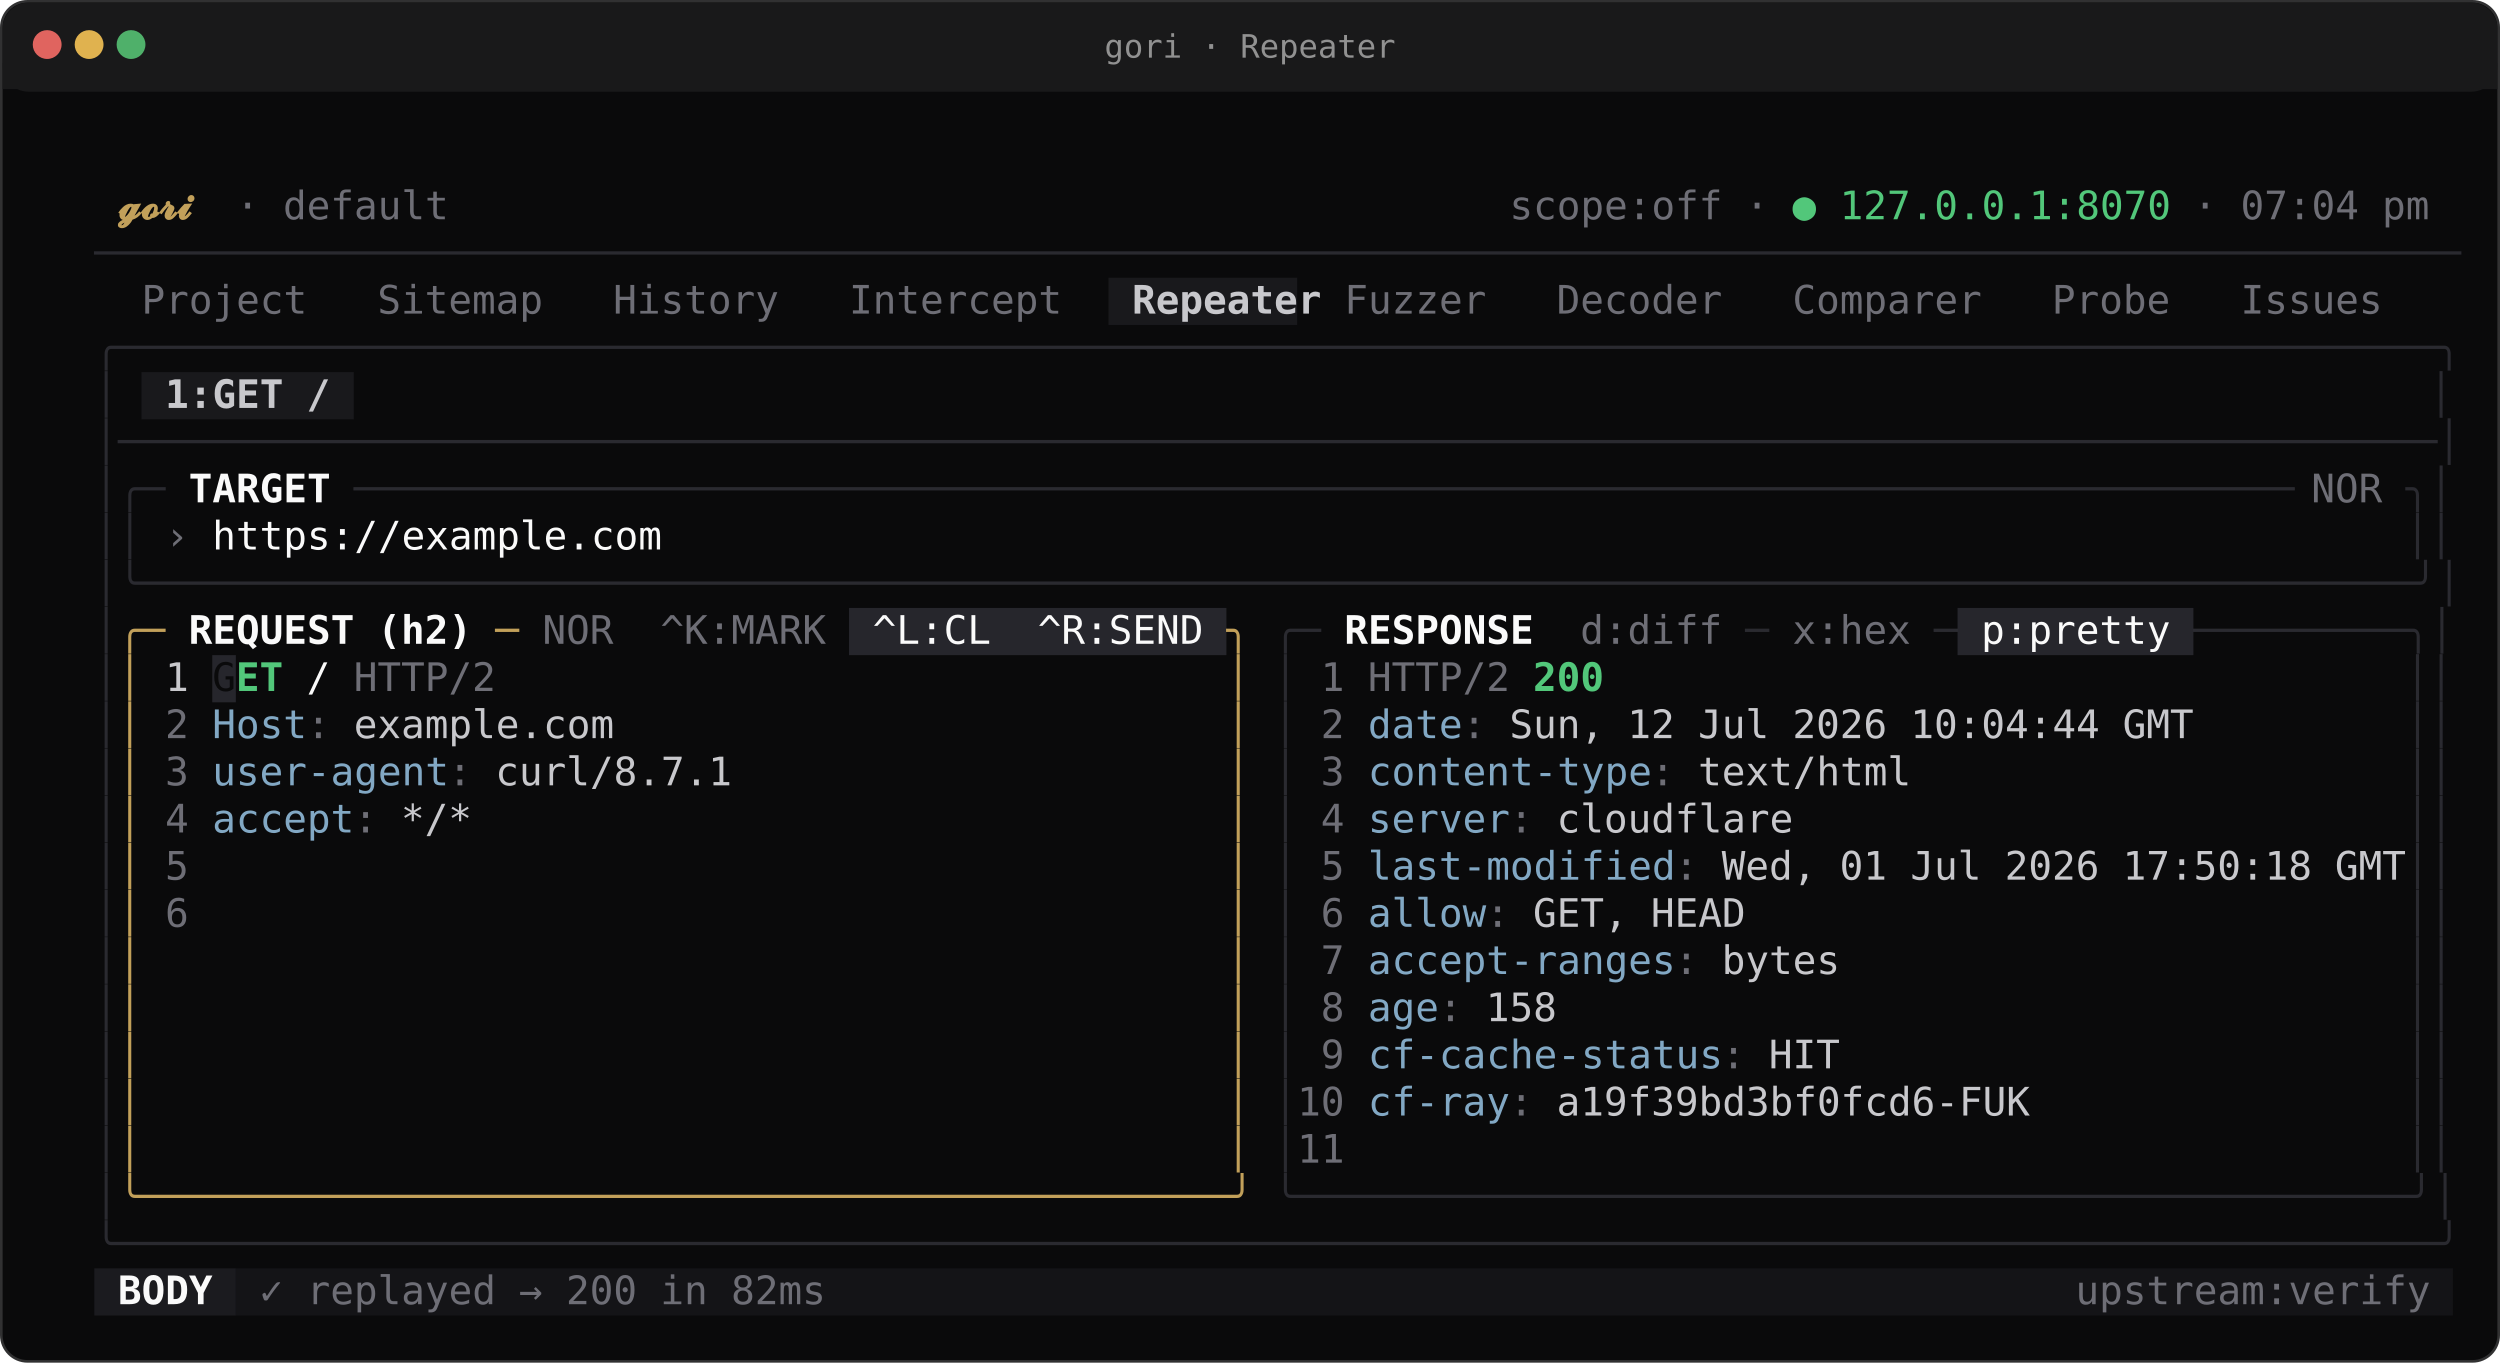
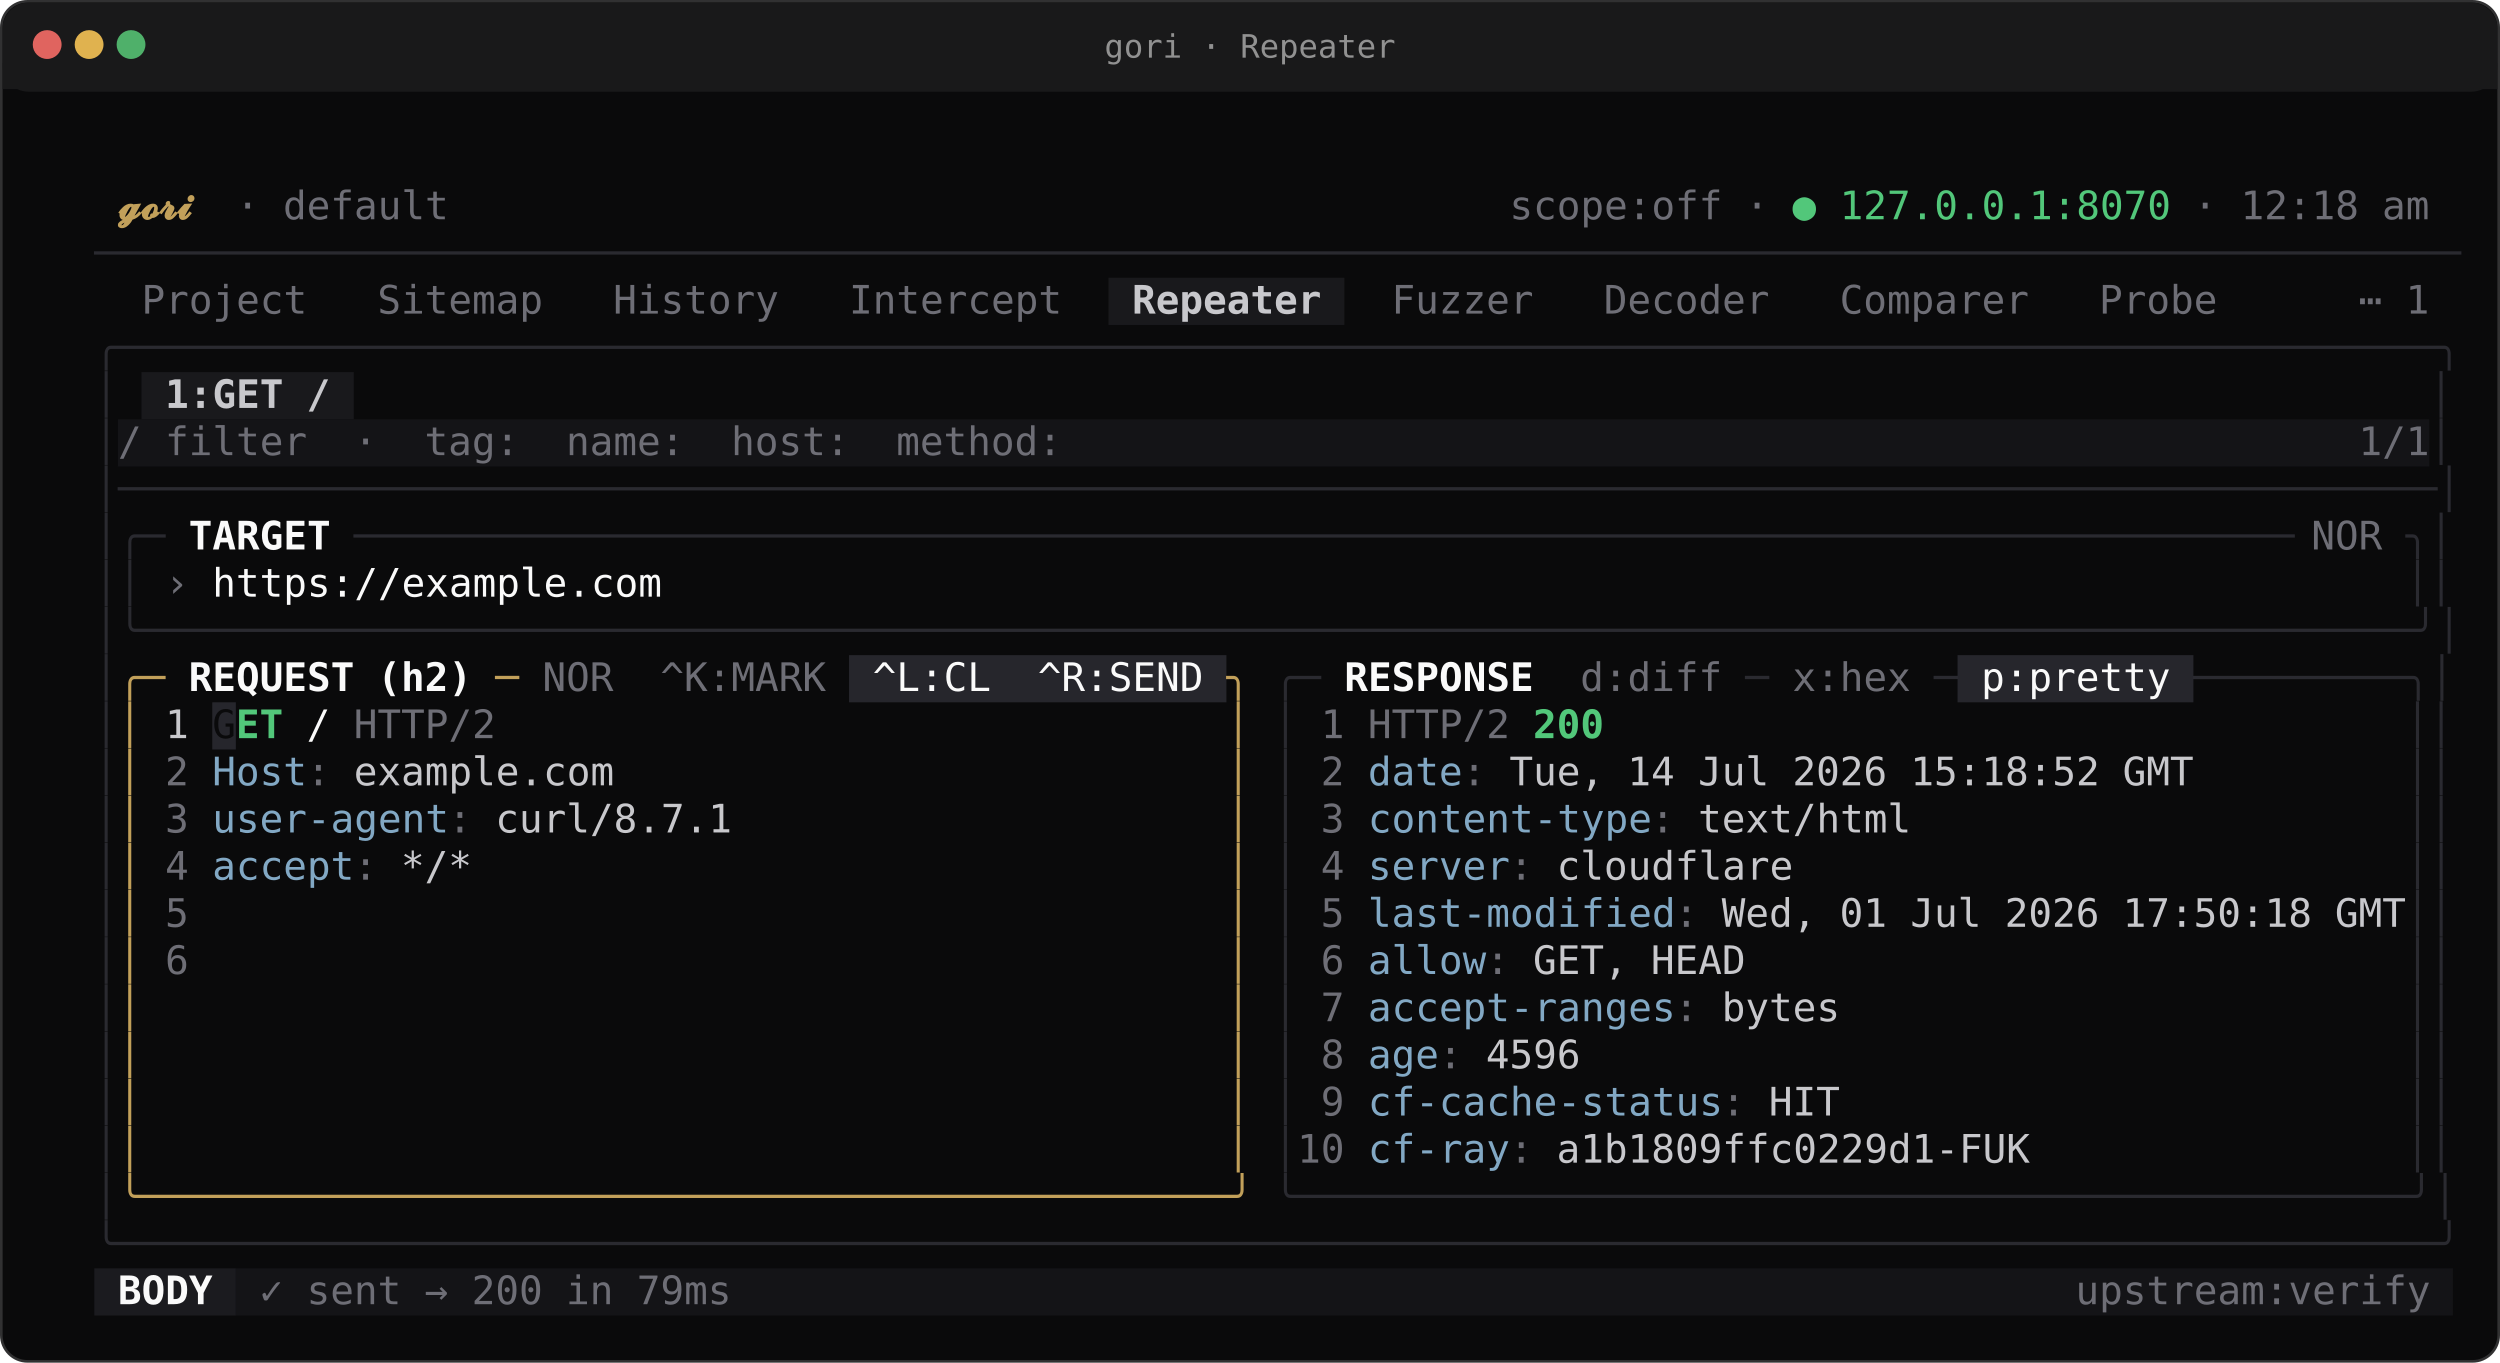
<svg xmlns="http://www.w3.org/2000/svg" width="954" height="520" viewBox="0 0 954.0 520.0" font-family="ui-monospace,'SF Mono','JetBrains Mono',Menlo,Consolas,monospace" font-size="15.0px" role="img" aria-label="gori · Repeater">
  <rect x="0.5" y="0.5" width="953.0" height="519.0" rx="10" ry="10" fill="#0a0a0b" stroke="#313132" stroke-width="1" />
  <rect x="1" y="1" width="952.0" height="34.0" rx="10" ry="10" fill="#19191a" />
  <rect x="1" y="24.0" width="952.0" height="10" fill="#19191a" />
  <circle cx="18.0" cy="17.0" r="5.5" fill="#e0645f" />
  <circle cx="34.0" cy="17.0" r="5.5" fill="#e0b24f" />
  <circle cx="50.0" cy="17.0" r="5.5" fill="#4fb06a" />
  <text x="477.0" y="22.0" text-anchor="middle" fill="#919191" font-size="12.3px">gori · Repeater</text>
-   <rect x="423.00" y="106.00" width="72.00" height="18.00" fill="#19191c" />
+   <rect x="423.00" y="106.00" width="90.00" height="18.00" fill="#19191c" />
  <rect x="54.00" y="142.00" width="81.00" height="18.00" fill="#19191c" />
-   <rect x="324.00" y="232.00" width="144.00" height="18.00" fill="#26262c" />
-   <rect x="747.00" y="232.00" width="90.00" height="18.00" fill="#26262c" />
-   <rect x="81.00" y="250.00" width="9.00" height="18.00" fill="#26262c" />
+   <rect x="45.00" y="160.00" width="882.00" height="18.00" fill="#141417" />
+   <rect x="324.00" y="250.00" width="144.00" height="18.00" fill="#26262c" />
+   <rect x="747.00" y="250.00" width="90.00" height="18.00" fill="#26262c" />
+   <rect x="81.00" y="268.00" width="9.00" height="18.00" fill="#26262c" />
  <rect x="36.00" y="484.00" width="54.00" height="18.00" fill="#1b1b1f" />
  <rect x="90.00" y="484.00" width="846.00" height="18.00" fill="#141417" />
  <text x="45.00" y="83.68" textLength="36.00" lengthAdjust="spacingAndGlyphs" fill="#c2a05a" font-weight="700" xml:space="preserve">𝓰𝓸𝓻𝓲</text>
  <text x="90.00" y="83.68" textLength="9.00" lengthAdjust="spacingAndGlyphs" fill="#6e6e76" xml:space="preserve">·</text>
  <text x="108.00" y="83.68" textLength="63.00" lengthAdjust="spacingAndGlyphs" fill="#6e6e76" xml:space="preserve">default</text>
  <text x="576.00" y="83.68" textLength="81.00" lengthAdjust="spacingAndGlyphs" fill="#6e6e76" xml:space="preserve">scope:off</text>
  <text x="666.00" y="83.68" textLength="9.00" lengthAdjust="spacingAndGlyphs" fill="#6e6e76" xml:space="preserve">·</text>
  <text x="684.00" y="83.68" textLength="9.00" lengthAdjust="spacingAndGlyphs" fill="#52c77a" xml:space="preserve">●</text>
  <text x="702.00" y="83.68" textLength="126.00" lengthAdjust="spacingAndGlyphs" fill="#52c77a" xml:space="preserve">127.0.0.1:8070</text>
  <text x="837.00" y="83.68" textLength="9.00" lengthAdjust="spacingAndGlyphs" fill="#6e6e76" xml:space="preserve">·</text>
-   <text x="855.00" y="83.68" textLength="45.00" lengthAdjust="spacingAndGlyphs" fill="#6e6e76" xml:space="preserve">07:04</text>
-   <text x="909.00" y="83.68" textLength="18.00" lengthAdjust="spacingAndGlyphs" fill="#6e6e76" xml:space="preserve">pm</text>
+   <text x="855.00" y="83.68" textLength="45.00" lengthAdjust="spacingAndGlyphs" fill="#6e6e76" xml:space="preserve">12:18</text>
+   <text x="909.00" y="83.68" textLength="18.00" lengthAdjust="spacingAndGlyphs" fill="#6e6e76" xml:space="preserve">am</text>
  <text x="36.00" y="101.68" textLength="900.00" lengthAdjust="spacingAndGlyphs" fill="#2a2a30" xml:space="preserve">────────────────────────────────────────────────────────────────────────────────────────────────────</text>
  <text x="54.00" y="119.68" textLength="63.00" lengthAdjust="spacingAndGlyphs" fill="#6e6e76" xml:space="preserve">Project</text>
  <text x="144.00" y="119.68" textLength="63.00" lengthAdjust="spacingAndGlyphs" fill="#6e6e76" xml:space="preserve">Sitemap</text>
  <text x="234.00" y="119.68" textLength="63.00" lengthAdjust="spacingAndGlyphs" fill="#6e6e76" xml:space="preserve">History</text>
  <text x="324.00" y="119.68" textLength="81.00" lengthAdjust="spacingAndGlyphs" fill="#6e6e76" xml:space="preserve">Intercept</text>
-   <text x="432.00" y="119.68" textLength="54.00" lengthAdjust="spacingAndGlyphs" fill="#c8c8cc" font-weight="700" xml:space="preserve">Repeater</text>
-   <text x="513.00" y="119.68" textLength="54.00" lengthAdjust="spacingAndGlyphs" fill="#6e6e76" xml:space="preserve">Fuzzer</text>
-   <text x="594.00" y="119.68" textLength="63.00" lengthAdjust="spacingAndGlyphs" fill="#6e6e76" xml:space="preserve">Decoder</text>
-   <text x="684.00" y="119.68" textLength="72.00" lengthAdjust="spacingAndGlyphs" fill="#6e6e76" xml:space="preserve">Comparer</text>
-   <text x="783.00" y="119.68" textLength="45.00" lengthAdjust="spacingAndGlyphs" fill="#6e6e76" xml:space="preserve">Probe</text>
-   <text x="855.00" y="119.68" textLength="72.00" lengthAdjust="spacingAndGlyphs" fill="#6e6e76" xml:space="preserve">Issues</text>
+   <text x="432.00" y="119.68" textLength="72.00" lengthAdjust="spacingAndGlyphs" fill="#c8c8cc" font-weight="700" xml:space="preserve">Repeater</text>
+   <text x="531.00" y="119.68" textLength="54.00" lengthAdjust="spacingAndGlyphs" fill="#6e6e76" xml:space="preserve">Fuzzer</text>
+   <text x="612.00" y="119.68" textLength="63.00" lengthAdjust="spacingAndGlyphs" fill="#6e6e76" xml:space="preserve">Decoder</text>
+   <text x="702.00" y="119.68" textLength="72.00" lengthAdjust="spacingAndGlyphs" fill="#6e6e76" xml:space="preserve">Comparer</text>
+   <text x="801.00" y="119.68" textLength="45.00" lengthAdjust="spacingAndGlyphs" fill="#6e6e76" xml:space="preserve">Probe</text>
+   <text x="900.00" y="119.68" textLength="9.00" lengthAdjust="spacingAndGlyphs" fill="#6e6e76" xml:space="preserve">⋯</text>
+   <text x="918.00" y="119.68" textLength="9.00" lengthAdjust="spacingAndGlyphs" fill="#6e6e76" xml:space="preserve">1</text>
  <text x="36.00" y="137.68" textLength="900.00" lengthAdjust="spacingAndGlyphs" fill="#2a2a30" xml:space="preserve">╭──────────────────────────────────────────────────────────────────────────────────────────────────╮</text>
  <text x="36.00" y="155.68" textLength="9.00" lengthAdjust="spacingAndGlyphs" fill="#2a2a30" xml:space="preserve">│</text>
  <text x="63.00" y="155.68" textLength="45.00" lengthAdjust="spacingAndGlyphs" fill="#c8c8cc" font-weight="700" xml:space="preserve">1:GET</text>
  <text x="117.00" y="155.68" textLength="9.00" lengthAdjust="spacingAndGlyphs" fill="#c8c8cc" font-weight="700" xml:space="preserve">/</text>
  <text x="927.00" y="155.68" textLength="9.00" lengthAdjust="spacingAndGlyphs" fill="#2a2a30" xml:space="preserve">│</text>
-   <text x="36.00" y="173.68" textLength="900.00" lengthAdjust="spacingAndGlyphs" fill="#2a2a30" xml:space="preserve">│──────────────────────────────────────────────────────────────────────────────────────────────────│</text>
-   <text x="36.00" y="191.68" textLength="27.00" lengthAdjust="spacingAndGlyphs" fill="#2a2a30" xml:space="preserve">│╭─</text>
-   <text x="72.00" y="191.68" textLength="54.00" lengthAdjust="spacingAndGlyphs" fill="#fafafa" font-weight="700" xml:space="preserve">TARGET</text>
-   <text x="135.00" y="191.68" textLength="738.00" lengthAdjust="spacingAndGlyphs" fill="#2a2a30" xml:space="preserve">──────────────────────────────────────────────────────────────────────────────────</text>
-   <text x="882.00" y="191.68" textLength="27.00" lengthAdjust="spacingAndGlyphs" fill="#6e6e76" xml:space="preserve">NOR</text>
-   <text x="918.00" y="191.68" textLength="18.00" lengthAdjust="spacingAndGlyphs" fill="#2a2a30" xml:space="preserve">╮│</text>
-   <text x="36.00" y="209.68" textLength="18.00" lengthAdjust="spacingAndGlyphs" fill="#2a2a30" xml:space="preserve">││</text>
-   <text x="63.00" y="209.68" textLength="9.00" lengthAdjust="spacingAndGlyphs" fill="#6e6e76" xml:space="preserve">›</text>
-   <text x="81.00" y="209.68" textLength="171.00" lengthAdjust="spacingAndGlyphs" fill="#fafafa" xml:space="preserve">https://example.com</text>
-   <text x="918.00" y="209.68" textLength="18.00" lengthAdjust="spacingAndGlyphs" fill="#2a2a30" xml:space="preserve">││</text>
-   <text x="36.00" y="227.68" textLength="900.00" lengthAdjust="spacingAndGlyphs" fill="#2a2a30" xml:space="preserve">│╰────────────────────────────────────────────────────────────────────────────────────────────────╯│</text>
-   <text x="36.00" y="245.68" textLength="9.00" lengthAdjust="spacingAndGlyphs" fill="#2a2a30" xml:space="preserve">│</text>
-   <text x="45.00" y="245.68" textLength="18.00" lengthAdjust="spacingAndGlyphs" fill="#c2a05a" xml:space="preserve">╭─</text>
-   <text x="72.00" y="245.68" textLength="63.00" lengthAdjust="spacingAndGlyphs" fill="#fafafa" font-weight="700" xml:space="preserve">REQUEST</text>
-   <text x="144.00" y="245.68" textLength="36.00" lengthAdjust="spacingAndGlyphs" fill="#fafafa" font-weight="700" xml:space="preserve">(h2)</text>
-   <text x="189.00" y="245.68" textLength="9.00" lengthAdjust="spacingAndGlyphs" fill="#c2a05a" xml:space="preserve">─</text>
-   <text x="207.00" y="245.68" textLength="27.00" lengthAdjust="spacingAndGlyphs" fill="#6e6e76" xml:space="preserve">NOR</text>
-   <text x="252.00" y="245.68" textLength="63.00" lengthAdjust="spacingAndGlyphs" fill="#6e6e76" xml:space="preserve">^K:MARK</text>
-   <text x="333.00" y="245.68" textLength="45.00" lengthAdjust="spacingAndGlyphs" fill="#fafafa" xml:space="preserve">^L:CL</text>
-   <text x="396.00" y="245.68" textLength="63.00" lengthAdjust="spacingAndGlyphs" fill="#fafafa" xml:space="preserve">^R:SEND</text>
-   <text x="468.00" y="245.68" textLength="9.00" lengthAdjust="spacingAndGlyphs" fill="#c2a05a" xml:space="preserve">╮</text>
-   <text x="486.00" y="245.68" textLength="18.00" lengthAdjust="spacingAndGlyphs" fill="#2a2a30" xml:space="preserve">╭─</text>
-   <text x="513.00" y="245.68" textLength="72.00" lengthAdjust="spacingAndGlyphs" fill="#fafafa" font-weight="700" xml:space="preserve">RESPONSE</text>
-   <text x="603.00" y="245.68" textLength="54.00" lengthAdjust="spacingAndGlyphs" fill="#6e6e76" xml:space="preserve">d:diff</text>
-   <text x="666.00" y="245.68" textLength="9.00" lengthAdjust="spacingAndGlyphs" fill="#2a2a30" xml:space="preserve">─</text>
-   <text x="684.00" y="245.68" textLength="45.00" lengthAdjust="spacingAndGlyphs" fill="#6e6e76" xml:space="preserve">x:hex</text>
-   <text x="738.00" y="245.68" textLength="9.00" lengthAdjust="spacingAndGlyphs" fill="#2a2a30" xml:space="preserve">─</text>
-   <text x="756.00" y="245.68" textLength="72.00" lengthAdjust="spacingAndGlyphs" fill="#fafafa" xml:space="preserve">p:pretty</text>
-   <text x="837.00" y="245.68" textLength="99.00" lengthAdjust="spacingAndGlyphs" fill="#2a2a30" xml:space="preserve">─────────╮│</text>
+   <text x="36.00" y="173.68" textLength="9.00" lengthAdjust="spacingAndGlyphs" fill="#2a2a30" xml:space="preserve">│</text>
+   <text x="45.00" y="173.68" textLength="9.00" lengthAdjust="spacingAndGlyphs" fill="#6e6e76" xml:space="preserve">/</text>
+   <text x="63.00" y="173.68" textLength="54.00" lengthAdjust="spacingAndGlyphs" fill="#6e6e76" xml:space="preserve">filter</text>
+   <text x="135.00" y="173.68" textLength="9.00" lengthAdjust="spacingAndGlyphs" fill="#6e6e76" xml:space="preserve">·</text>
+   <text x="162.00" y="173.68" textLength="36.00" lengthAdjust="spacingAndGlyphs" fill="#6e6e76" xml:space="preserve">tag:</text>
+   <text x="216.00" y="173.68" textLength="45.00" lengthAdjust="spacingAndGlyphs" fill="#6e6e76" xml:space="preserve">name:</text>
+   <text x="279.00" y="173.68" textLength="45.00" lengthAdjust="spacingAndGlyphs" fill="#6e6e76" xml:space="preserve">host:</text>
+   <text x="342.00" y="173.68" textLength="63.00" lengthAdjust="spacingAndGlyphs" fill="#6e6e76" xml:space="preserve">method:</text>
+   <text x="900.00" y="173.68" textLength="27.00" lengthAdjust="spacingAndGlyphs" fill="#6e6e76" xml:space="preserve">1/1</text>
+   <text x="927.00" y="173.68" textLength="9.00" lengthAdjust="spacingAndGlyphs" fill="#2a2a30" xml:space="preserve">│</text>
+   <text x="36.00" y="191.68" textLength="900.00" lengthAdjust="spacingAndGlyphs" fill="#2a2a30" xml:space="preserve">│──────────────────────────────────────────────────────────────────────────────────────────────────│</text>
+   <text x="36.00" y="209.68" textLength="27.00" lengthAdjust="spacingAndGlyphs" fill="#2a2a30" xml:space="preserve">│╭─</text>
+   <text x="72.00" y="209.68" textLength="54.00" lengthAdjust="spacingAndGlyphs" fill="#fafafa" font-weight="700" xml:space="preserve">TARGET</text>
+   <text x="135.00" y="209.68" textLength="738.00" lengthAdjust="spacingAndGlyphs" fill="#2a2a30" xml:space="preserve">──────────────────────────────────────────────────────────────────────────────────</text>
+   <text x="882.00" y="209.68" textLength="27.00" lengthAdjust="spacingAndGlyphs" fill="#6e6e76" xml:space="preserve">NOR</text>
+   <text x="918.00" y="209.68" textLength="18.00" lengthAdjust="spacingAndGlyphs" fill="#2a2a30" xml:space="preserve">╮│</text>
+   <text x="36.00" y="227.68" textLength="18.00" lengthAdjust="spacingAndGlyphs" fill="#2a2a30" xml:space="preserve">││</text>
+   <text x="63.00" y="227.68" textLength="9.00" lengthAdjust="spacingAndGlyphs" fill="#6e6e76" xml:space="preserve">›</text>
+   <text x="81.00" y="227.68" textLength="171.00" lengthAdjust="spacingAndGlyphs" fill="#fafafa" xml:space="preserve">https://example.com</text>
+   <text x="918.00" y="227.68" textLength="18.00" lengthAdjust="spacingAndGlyphs" fill="#2a2a30" xml:space="preserve">││</text>
+   <text x="36.00" y="245.68" textLength="900.00" lengthAdjust="spacingAndGlyphs" fill="#2a2a30" xml:space="preserve">│╰────────────────────────────────────────────────────────────────────────────────────────────────╯│</text>
  <text x="36.00" y="263.68" textLength="9.00" lengthAdjust="spacingAndGlyphs" fill="#2a2a30" xml:space="preserve">│</text>
-   <text x="45.00" y="263.68" textLength="9.00" lengthAdjust="spacingAndGlyphs" fill="#c2a05a" xml:space="preserve">│</text>
-   <text x="63.00" y="263.68" textLength="9.00" lengthAdjust="spacingAndGlyphs" fill="#c8c8cc" xml:space="preserve">1</text>
-   <text x="81.00" y="263.68" textLength="9.00" lengthAdjust="spacingAndGlyphs" fill="#0a0a0b" xml:space="preserve">G</text>
-   <text x="90.00" y="263.68" textLength="18.00" lengthAdjust="spacingAndGlyphs" fill="#52c77a" font-weight="700" xml:space="preserve">ET</text>
-   <text x="117.00" y="263.68" textLength="9.00" lengthAdjust="spacingAndGlyphs" fill="#fafafa" xml:space="preserve">/</text>
-   <text x="135.00" y="263.68" textLength="54.00" lengthAdjust="spacingAndGlyphs" fill="#6e6e76" xml:space="preserve">HTTP/2</text>
-   <text x="468.00" y="263.68" textLength="9.00" lengthAdjust="spacingAndGlyphs" fill="#c2a05a" xml:space="preserve">│</text>
-   <text x="486.00" y="263.68" textLength="9.00" lengthAdjust="spacingAndGlyphs" fill="#2a2a30" xml:space="preserve">│</text>
-   <text x="504.00" y="263.68" textLength="9.00" lengthAdjust="spacingAndGlyphs" fill="#6e6e76" xml:space="preserve">1</text>
-   <text x="522.00" y="263.68" textLength="54.00" lengthAdjust="spacingAndGlyphs" fill="#6e6e76" xml:space="preserve">HTTP/2</text>
-   <text x="585.00" y="263.68" textLength="27.00" lengthAdjust="spacingAndGlyphs" fill="#52c77a" font-weight="700" xml:space="preserve">200</text>
-   <text x="918.00" y="263.68" textLength="18.00" lengthAdjust="spacingAndGlyphs" fill="#2a2a30" xml:space="preserve">││</text>
+   <text x="45.00" y="263.68" textLength="18.00" lengthAdjust="spacingAndGlyphs" fill="#c2a05a" xml:space="preserve">╭─</text>
+   <text x="72.00" y="263.68" textLength="63.00" lengthAdjust="spacingAndGlyphs" fill="#fafafa" font-weight="700" xml:space="preserve">REQUEST</text>
+   <text x="144.00" y="263.68" textLength="36.00" lengthAdjust="spacingAndGlyphs" fill="#fafafa" font-weight="700" xml:space="preserve">(h2)</text>
+   <text x="189.00" y="263.68" textLength="9.00" lengthAdjust="spacingAndGlyphs" fill="#c2a05a" xml:space="preserve">─</text>
+   <text x="207.00" y="263.68" textLength="27.00" lengthAdjust="spacingAndGlyphs" fill="#6e6e76" xml:space="preserve">NOR</text>
+   <text x="252.00" y="263.68" textLength="63.00" lengthAdjust="spacingAndGlyphs" fill="#6e6e76" xml:space="preserve">^K:MARK</text>
+   <text x="333.00" y="263.68" textLength="45.00" lengthAdjust="spacingAndGlyphs" fill="#fafafa" xml:space="preserve">^L:CL</text>
+   <text x="396.00" y="263.68" textLength="63.00" lengthAdjust="spacingAndGlyphs" fill="#fafafa" xml:space="preserve">^R:SEND</text>
+   <text x="468.00" y="263.68" textLength="9.00" lengthAdjust="spacingAndGlyphs" fill="#c2a05a" xml:space="preserve">╮</text>
+   <text x="486.00" y="263.68" textLength="18.00" lengthAdjust="spacingAndGlyphs" fill="#2a2a30" xml:space="preserve">╭─</text>
+   <text x="513.00" y="263.68" textLength="72.00" lengthAdjust="spacingAndGlyphs" fill="#fafafa" font-weight="700" xml:space="preserve">RESPONSE</text>
+   <text x="603.00" y="263.68" textLength="54.00" lengthAdjust="spacingAndGlyphs" fill="#6e6e76" xml:space="preserve">d:diff</text>
+   <text x="666.00" y="263.68" textLength="9.00" lengthAdjust="spacingAndGlyphs" fill="#2a2a30" xml:space="preserve">─</text>
+   <text x="684.00" y="263.68" textLength="45.00" lengthAdjust="spacingAndGlyphs" fill="#6e6e76" xml:space="preserve">x:hex</text>
+   <text x="738.00" y="263.68" textLength="9.00" lengthAdjust="spacingAndGlyphs" fill="#2a2a30" xml:space="preserve">─</text>
+   <text x="756.00" y="263.68" textLength="72.00" lengthAdjust="spacingAndGlyphs" fill="#fafafa" xml:space="preserve">p:pretty</text>
+   <text x="837.00" y="263.68" textLength="99.00" lengthAdjust="spacingAndGlyphs" fill="#2a2a30" xml:space="preserve">─────────╮│</text>
  <text x="36.00" y="281.68" textLength="9.00" lengthAdjust="spacingAndGlyphs" fill="#2a2a30" xml:space="preserve">│</text>
  <text x="45.00" y="281.68" textLength="9.00" lengthAdjust="spacingAndGlyphs" fill="#c2a05a" xml:space="preserve">│</text>
-   <text x="63.00" y="281.68" textLength="9.00" lengthAdjust="spacingAndGlyphs" fill="#6e6e76" xml:space="preserve">2</text>
-   <text x="81.00" y="281.68" textLength="36.00" lengthAdjust="spacingAndGlyphs" fill="#82a8c4" xml:space="preserve">Host</text>
-   <text x="117.00" y="281.68" textLength="9.00" lengthAdjust="spacingAndGlyphs" fill="#6e6e76" xml:space="preserve">:</text>
-   <text x="135.00" y="281.68" textLength="99.00" lengthAdjust="spacingAndGlyphs" fill="#c8c8cc" xml:space="preserve">example.com</text>
+   <text x="63.00" y="281.68" textLength="9.00" lengthAdjust="spacingAndGlyphs" fill="#c8c8cc" xml:space="preserve">1</text>
+   <text x="81.00" y="281.68" textLength="9.00" lengthAdjust="spacingAndGlyphs" fill="#0a0a0b" xml:space="preserve">G</text>
+   <text x="90.00" y="281.68" textLength="18.00" lengthAdjust="spacingAndGlyphs" fill="#52c77a" font-weight="700" xml:space="preserve">ET</text>
+   <text x="117.00" y="281.68" textLength="9.00" lengthAdjust="spacingAndGlyphs" fill="#fafafa" xml:space="preserve">/</text>
+   <text x="135.00" y="281.68" textLength="54.00" lengthAdjust="spacingAndGlyphs" fill="#6e6e76" xml:space="preserve">HTTP/2</text>
  <text x="468.00" y="281.68" textLength="9.00" lengthAdjust="spacingAndGlyphs" fill="#c2a05a" xml:space="preserve">│</text>
  <text x="486.00" y="281.68" textLength="9.00" lengthAdjust="spacingAndGlyphs" fill="#2a2a30" xml:space="preserve">│</text>
-   <text x="504.00" y="281.68" textLength="9.00" lengthAdjust="spacingAndGlyphs" fill="#6e6e76" xml:space="preserve">2</text>
-   <text x="522.00" y="281.68" textLength="36.00" lengthAdjust="spacingAndGlyphs" fill="#82a8c4" xml:space="preserve">date</text>
-   <text x="558.00" y="281.68" textLength="9.00" lengthAdjust="spacingAndGlyphs" fill="#6e6e76" xml:space="preserve">:</text>
-   <text x="576.00" y="281.68" textLength="36.00" lengthAdjust="spacingAndGlyphs" fill="#c8c8cc" xml:space="preserve">Sun,</text>
-   <text x="621.00" y="281.68" textLength="18.00" lengthAdjust="spacingAndGlyphs" fill="#c8c8cc" xml:space="preserve">12</text>
-   <text x="648.00" y="281.68" textLength="27.00" lengthAdjust="spacingAndGlyphs" fill="#c8c8cc" xml:space="preserve">Jul</text>
-   <text x="684.00" y="281.68" textLength="36.00" lengthAdjust="spacingAndGlyphs" fill="#c8c8cc" xml:space="preserve">2026</text>
-   <text x="729.00" y="281.68" textLength="72.00" lengthAdjust="spacingAndGlyphs" fill="#c8c8cc" xml:space="preserve">10:04:44</text>
-   <text x="810.00" y="281.68" textLength="27.00" lengthAdjust="spacingAndGlyphs" fill="#c8c8cc" xml:space="preserve">GMT</text>
+   <text x="504.00" y="281.68" textLength="9.00" lengthAdjust="spacingAndGlyphs" fill="#6e6e76" xml:space="preserve">1</text>
+   <text x="522.00" y="281.68" textLength="54.00" lengthAdjust="spacingAndGlyphs" fill="#6e6e76" xml:space="preserve">HTTP/2</text>
+   <text x="585.00" y="281.68" textLength="27.00" lengthAdjust="spacingAndGlyphs" fill="#52c77a" font-weight="700" xml:space="preserve">200</text>
  <text x="918.00" y="281.68" textLength="18.00" lengthAdjust="spacingAndGlyphs" fill="#2a2a30" xml:space="preserve">││</text>
  <text x="36.00" y="299.68" textLength="9.00" lengthAdjust="spacingAndGlyphs" fill="#2a2a30" xml:space="preserve">│</text>
  <text x="45.00" y="299.68" textLength="9.00" lengthAdjust="spacingAndGlyphs" fill="#c2a05a" xml:space="preserve">│</text>
-   <text x="63.00" y="299.68" textLength="9.00" lengthAdjust="spacingAndGlyphs" fill="#6e6e76" xml:space="preserve">3</text>
-   <text x="81.00" y="299.68" textLength="90.00" lengthAdjust="spacingAndGlyphs" fill="#82a8c4" xml:space="preserve">user-agent</text>
-   <text x="171.00" y="299.68" textLength="9.00" lengthAdjust="spacingAndGlyphs" fill="#6e6e76" xml:space="preserve">:</text>
-   <text x="189.00" y="299.68" textLength="90.00" lengthAdjust="spacingAndGlyphs" fill="#c8c8cc" xml:space="preserve">curl/8.7.1</text>
+   <text x="63.00" y="299.68" textLength="9.00" lengthAdjust="spacingAndGlyphs" fill="#6e6e76" xml:space="preserve">2</text>
+   <text x="81.00" y="299.68" textLength="36.00" lengthAdjust="spacingAndGlyphs" fill="#82a8c4" xml:space="preserve">Host</text>
+   <text x="117.00" y="299.68" textLength="9.00" lengthAdjust="spacingAndGlyphs" fill="#6e6e76" xml:space="preserve">:</text>
+   <text x="135.00" y="299.68" textLength="99.00" lengthAdjust="spacingAndGlyphs" fill="#c8c8cc" xml:space="preserve">example.com</text>
  <text x="468.00" y="299.68" textLength="9.00" lengthAdjust="spacingAndGlyphs" fill="#c2a05a" xml:space="preserve">│</text>
  <text x="486.00" y="299.68" textLength="9.00" lengthAdjust="spacingAndGlyphs" fill="#2a2a30" xml:space="preserve">│</text>
-   <text x="504.00" y="299.68" textLength="9.00" lengthAdjust="spacingAndGlyphs" fill="#6e6e76" xml:space="preserve">3</text>
-   <text x="522.00" y="299.68" textLength="108.00" lengthAdjust="spacingAndGlyphs" fill="#82a8c4" xml:space="preserve">content-type</text>
-   <text x="630.00" y="299.68" textLength="9.00" lengthAdjust="spacingAndGlyphs" fill="#6e6e76" xml:space="preserve">:</text>
-   <text x="648.00" y="299.68" textLength="81.00" lengthAdjust="spacingAndGlyphs" fill="#c8c8cc" xml:space="preserve">text/html</text>
+   <text x="504.00" y="299.68" textLength="9.00" lengthAdjust="spacingAndGlyphs" fill="#6e6e76" xml:space="preserve">2</text>
+   <text x="522.00" y="299.68" textLength="36.00" lengthAdjust="spacingAndGlyphs" fill="#82a8c4" xml:space="preserve">date</text>
+   <text x="558.00" y="299.68" textLength="9.00" lengthAdjust="spacingAndGlyphs" fill="#6e6e76" xml:space="preserve">:</text>
+   <text x="576.00" y="299.68" textLength="36.00" lengthAdjust="spacingAndGlyphs" fill="#c8c8cc" xml:space="preserve">Tue,</text>
+   <text x="621.00" y="299.68" textLength="18.00" lengthAdjust="spacingAndGlyphs" fill="#c8c8cc" xml:space="preserve">14</text>
+   <text x="648.00" y="299.68" textLength="27.00" lengthAdjust="spacingAndGlyphs" fill="#c8c8cc" xml:space="preserve">Jul</text>
+   <text x="684.00" y="299.68" textLength="36.00" lengthAdjust="spacingAndGlyphs" fill="#c8c8cc" xml:space="preserve">2026</text>
+   <text x="729.00" y="299.68" textLength="72.00" lengthAdjust="spacingAndGlyphs" fill="#c8c8cc" xml:space="preserve">15:18:52</text>
+   <text x="810.00" y="299.68" textLength="27.00" lengthAdjust="spacingAndGlyphs" fill="#c8c8cc" xml:space="preserve">GMT</text>
  <text x="918.00" y="299.68" textLength="18.00" lengthAdjust="spacingAndGlyphs" fill="#2a2a30" xml:space="preserve">││</text>
  <text x="36.00" y="317.68" textLength="9.00" lengthAdjust="spacingAndGlyphs" fill="#2a2a30" xml:space="preserve">│</text>
  <text x="45.00" y="317.68" textLength="9.00" lengthAdjust="spacingAndGlyphs" fill="#c2a05a" xml:space="preserve">│</text>
-   <text x="63.00" y="317.68" textLength="9.00" lengthAdjust="spacingAndGlyphs" fill="#6e6e76" xml:space="preserve">4</text>
-   <text x="81.00" y="317.68" textLength="54.00" lengthAdjust="spacingAndGlyphs" fill="#82a8c4" xml:space="preserve">accept</text>
-   <text x="135.00" y="317.68" textLength="9.00" lengthAdjust="spacingAndGlyphs" fill="#6e6e76" xml:space="preserve">:</text>
-   <text x="153.00" y="317.68" textLength="27.00" lengthAdjust="spacingAndGlyphs" fill="#c8c8cc" xml:space="preserve">*/*</text>
+   <text x="63.00" y="317.68" textLength="9.00" lengthAdjust="spacingAndGlyphs" fill="#6e6e76" xml:space="preserve">3</text>
+   <text x="81.00" y="317.68" textLength="90.00" lengthAdjust="spacingAndGlyphs" fill="#82a8c4" xml:space="preserve">user-agent</text>
+   <text x="171.00" y="317.68" textLength="9.00" lengthAdjust="spacingAndGlyphs" fill="#6e6e76" xml:space="preserve">:</text>
+   <text x="189.00" y="317.68" textLength="90.00" lengthAdjust="spacingAndGlyphs" fill="#c8c8cc" xml:space="preserve">curl/8.7.1</text>
  <text x="468.00" y="317.68" textLength="9.00" lengthAdjust="spacingAndGlyphs" fill="#c2a05a" xml:space="preserve">│</text>
  <text x="486.00" y="317.68" textLength="9.00" lengthAdjust="spacingAndGlyphs" fill="#2a2a30" xml:space="preserve">│</text>
-   <text x="504.00" y="317.68" textLength="9.00" lengthAdjust="spacingAndGlyphs" fill="#6e6e76" xml:space="preserve">4</text>
-   <text x="522.00" y="317.68" textLength="54.00" lengthAdjust="spacingAndGlyphs" fill="#82a8c4" xml:space="preserve">server</text>
-   <text x="576.00" y="317.68" textLength="9.00" lengthAdjust="spacingAndGlyphs" fill="#6e6e76" xml:space="preserve">:</text>
-   <text x="594.00" y="317.68" textLength="90.00" lengthAdjust="spacingAndGlyphs" fill="#c8c8cc" xml:space="preserve">cloudflare</text>
+   <text x="504.00" y="317.68" textLength="9.00" lengthAdjust="spacingAndGlyphs" fill="#6e6e76" xml:space="preserve">3</text>
+   <text x="522.00" y="317.68" textLength="108.00" lengthAdjust="spacingAndGlyphs" fill="#82a8c4" xml:space="preserve">content-type</text>
+   <text x="630.00" y="317.68" textLength="9.00" lengthAdjust="spacingAndGlyphs" fill="#6e6e76" xml:space="preserve">:</text>
+   <text x="648.00" y="317.68" textLength="81.00" lengthAdjust="spacingAndGlyphs" fill="#c8c8cc" xml:space="preserve">text/html</text>
  <text x="918.00" y="317.68" textLength="18.00" lengthAdjust="spacingAndGlyphs" fill="#2a2a30" xml:space="preserve">││</text>
  <text x="36.00" y="335.68" textLength="9.00" lengthAdjust="spacingAndGlyphs" fill="#2a2a30" xml:space="preserve">│</text>
  <text x="45.00" y="335.68" textLength="9.00" lengthAdjust="spacingAndGlyphs" fill="#c2a05a" xml:space="preserve">│</text>
-   <text x="63.00" y="335.68" textLength="9.00" lengthAdjust="spacingAndGlyphs" fill="#6e6e76" xml:space="preserve">5</text>
+   <text x="63.00" y="335.68" textLength="9.00" lengthAdjust="spacingAndGlyphs" fill="#6e6e76" xml:space="preserve">4</text>
+   <text x="81.00" y="335.68" textLength="54.00" lengthAdjust="spacingAndGlyphs" fill="#82a8c4" xml:space="preserve">accept</text>
+   <text x="135.00" y="335.68" textLength="9.00" lengthAdjust="spacingAndGlyphs" fill="#6e6e76" xml:space="preserve">:</text>
+   <text x="153.00" y="335.68" textLength="27.00" lengthAdjust="spacingAndGlyphs" fill="#c8c8cc" xml:space="preserve">*/*</text>
  <text x="468.00" y="335.68" textLength="9.00" lengthAdjust="spacingAndGlyphs" fill="#c2a05a" xml:space="preserve">│</text>
  <text x="486.00" y="335.68" textLength="9.00" lengthAdjust="spacingAndGlyphs" fill="#2a2a30" xml:space="preserve">│</text>
-   <text x="504.00" y="335.68" textLength="9.00" lengthAdjust="spacingAndGlyphs" fill="#6e6e76" xml:space="preserve">5</text>
-   <text x="522.00" y="335.68" textLength="117.00" lengthAdjust="spacingAndGlyphs" fill="#82a8c4" xml:space="preserve">last-modified</text>
-   <text x="639.00" y="335.68" textLength="9.00" lengthAdjust="spacingAndGlyphs" fill="#6e6e76" xml:space="preserve">:</text>
-   <text x="657.00" y="335.68" textLength="36.00" lengthAdjust="spacingAndGlyphs" fill="#c8c8cc" xml:space="preserve">Wed,</text>
-   <text x="702.00" y="335.68" textLength="18.00" lengthAdjust="spacingAndGlyphs" fill="#c8c8cc" xml:space="preserve">01</text>
-   <text x="729.00" y="335.68" textLength="27.00" lengthAdjust="spacingAndGlyphs" fill="#c8c8cc" xml:space="preserve">Jul</text>
-   <text x="765.00" y="335.68" textLength="36.00" lengthAdjust="spacingAndGlyphs" fill="#c8c8cc" xml:space="preserve">2026</text>
-   <text x="810.00" y="335.68" textLength="72.00" lengthAdjust="spacingAndGlyphs" fill="#c8c8cc" xml:space="preserve">17:50:18</text>
-   <text x="891.00" y="335.68" textLength="27.00" lengthAdjust="spacingAndGlyphs" fill="#c8c8cc" xml:space="preserve">GMT</text>
+   <text x="504.00" y="335.68" textLength="9.00" lengthAdjust="spacingAndGlyphs" fill="#6e6e76" xml:space="preserve">4</text>
+   <text x="522.00" y="335.68" textLength="54.00" lengthAdjust="spacingAndGlyphs" fill="#82a8c4" xml:space="preserve">server</text>
+   <text x="576.00" y="335.68" textLength="9.00" lengthAdjust="spacingAndGlyphs" fill="#6e6e76" xml:space="preserve">:</text>
+   <text x="594.00" y="335.68" textLength="90.00" lengthAdjust="spacingAndGlyphs" fill="#c8c8cc" xml:space="preserve">cloudflare</text>
  <text x="918.00" y="335.68" textLength="18.00" lengthAdjust="spacingAndGlyphs" fill="#2a2a30" xml:space="preserve">││</text>
  <text x="36.00" y="353.68" textLength="9.00" lengthAdjust="spacingAndGlyphs" fill="#2a2a30" xml:space="preserve">│</text>
  <text x="45.00" y="353.68" textLength="9.00" lengthAdjust="spacingAndGlyphs" fill="#c2a05a" xml:space="preserve">│</text>
-   <text x="63.00" y="353.68" textLength="9.00" lengthAdjust="spacingAndGlyphs" fill="#6e6e76" xml:space="preserve">6</text>
+   <text x="63.00" y="353.68" textLength="9.00" lengthAdjust="spacingAndGlyphs" fill="#6e6e76" xml:space="preserve">5</text>
  <text x="468.00" y="353.68" textLength="9.00" lengthAdjust="spacingAndGlyphs" fill="#c2a05a" xml:space="preserve">│</text>
  <text x="486.00" y="353.68" textLength="9.00" lengthAdjust="spacingAndGlyphs" fill="#2a2a30" xml:space="preserve">│</text>
-   <text x="504.00" y="353.68" textLength="9.00" lengthAdjust="spacingAndGlyphs" fill="#6e6e76" xml:space="preserve">6</text>
-   <text x="522.00" y="353.68" textLength="45.00" lengthAdjust="spacingAndGlyphs" fill="#82a8c4" xml:space="preserve">allow</text>
-   <text x="567.00" y="353.68" textLength="9.00" lengthAdjust="spacingAndGlyphs" fill="#6e6e76" xml:space="preserve">:</text>
-   <text x="585.00" y="353.68" textLength="36.00" lengthAdjust="spacingAndGlyphs" fill="#c8c8cc" xml:space="preserve">GET,</text>
-   <text x="630.00" y="353.68" textLength="36.00" lengthAdjust="spacingAndGlyphs" fill="#c8c8cc" xml:space="preserve">HEAD</text>
+   <text x="504.00" y="353.68" textLength="9.00" lengthAdjust="spacingAndGlyphs" fill="#6e6e76" xml:space="preserve">5</text>
+   <text x="522.00" y="353.68" textLength="117.00" lengthAdjust="spacingAndGlyphs" fill="#82a8c4" xml:space="preserve">last-modified</text>
+   <text x="639.00" y="353.68" textLength="9.00" lengthAdjust="spacingAndGlyphs" fill="#6e6e76" xml:space="preserve">:</text>
+   <text x="657.00" y="353.68" textLength="36.00" lengthAdjust="spacingAndGlyphs" fill="#c8c8cc" xml:space="preserve">Wed,</text>
+   <text x="702.00" y="353.68" textLength="18.00" lengthAdjust="spacingAndGlyphs" fill="#c8c8cc" xml:space="preserve">01</text>
+   <text x="729.00" y="353.68" textLength="27.00" lengthAdjust="spacingAndGlyphs" fill="#c8c8cc" xml:space="preserve">Jul</text>
+   <text x="765.00" y="353.68" textLength="36.00" lengthAdjust="spacingAndGlyphs" fill="#c8c8cc" xml:space="preserve">2026</text>
+   <text x="810.00" y="353.68" textLength="72.00" lengthAdjust="spacingAndGlyphs" fill="#c8c8cc" xml:space="preserve">17:50:18</text>
+   <text x="891.00" y="353.68" textLength="27.00" lengthAdjust="spacingAndGlyphs" fill="#c8c8cc" xml:space="preserve">GMT</text>
  <text x="918.00" y="353.68" textLength="18.00" lengthAdjust="spacingAndGlyphs" fill="#2a2a30" xml:space="preserve">││</text>
  <text x="36.00" y="371.68" textLength="9.00" lengthAdjust="spacingAndGlyphs" fill="#2a2a30" xml:space="preserve">│</text>
  <text x="45.00" y="371.68" textLength="9.00" lengthAdjust="spacingAndGlyphs" fill="#c2a05a" xml:space="preserve">│</text>
+   <text x="63.00" y="371.68" textLength="9.00" lengthAdjust="spacingAndGlyphs" fill="#6e6e76" xml:space="preserve">6</text>
  <text x="468.00" y="371.68" textLength="9.00" lengthAdjust="spacingAndGlyphs" fill="#c2a05a" xml:space="preserve">│</text>
  <text x="486.00" y="371.68" textLength="9.00" lengthAdjust="spacingAndGlyphs" fill="#2a2a30" xml:space="preserve">│</text>
-   <text x="504.00" y="371.68" textLength="9.00" lengthAdjust="spacingAndGlyphs" fill="#6e6e76" xml:space="preserve">7</text>
-   <text x="522.00" y="371.68" textLength="117.00" lengthAdjust="spacingAndGlyphs" fill="#82a8c4" xml:space="preserve">accept-ranges</text>
-   <text x="639.00" y="371.68" textLength="9.00" lengthAdjust="spacingAndGlyphs" fill="#6e6e76" xml:space="preserve">:</text>
-   <text x="657.00" y="371.68" textLength="45.00" lengthAdjust="spacingAndGlyphs" fill="#c8c8cc" xml:space="preserve">bytes</text>
+   <text x="504.00" y="371.68" textLength="9.00" lengthAdjust="spacingAndGlyphs" fill="#6e6e76" xml:space="preserve">6</text>
+   <text x="522.00" y="371.68" textLength="45.00" lengthAdjust="spacingAndGlyphs" fill="#82a8c4" xml:space="preserve">allow</text>
+   <text x="567.00" y="371.68" textLength="9.00" lengthAdjust="spacingAndGlyphs" fill="#6e6e76" xml:space="preserve">:</text>
+   <text x="585.00" y="371.68" textLength="36.00" lengthAdjust="spacingAndGlyphs" fill="#c8c8cc" xml:space="preserve">GET,</text>
+   <text x="630.00" y="371.68" textLength="36.00" lengthAdjust="spacingAndGlyphs" fill="#c8c8cc" xml:space="preserve">HEAD</text>
  <text x="918.00" y="371.68" textLength="18.00" lengthAdjust="spacingAndGlyphs" fill="#2a2a30" xml:space="preserve">││</text>
  <text x="36.00" y="389.68" textLength="9.00" lengthAdjust="spacingAndGlyphs" fill="#2a2a30" xml:space="preserve">│</text>
  <text x="45.00" y="389.68" textLength="9.00" lengthAdjust="spacingAndGlyphs" fill="#c2a05a" xml:space="preserve">│</text>
  <text x="468.00" y="389.68" textLength="9.00" lengthAdjust="spacingAndGlyphs" fill="#c2a05a" xml:space="preserve">│</text>
  <text x="486.00" y="389.68" textLength="9.00" lengthAdjust="spacingAndGlyphs" fill="#2a2a30" xml:space="preserve">│</text>
-   <text x="504.00" y="389.68" textLength="9.00" lengthAdjust="spacingAndGlyphs" fill="#6e6e76" xml:space="preserve">8</text>
-   <text x="522.00" y="389.68" textLength="27.00" lengthAdjust="spacingAndGlyphs" fill="#82a8c4" xml:space="preserve">age</text>
-   <text x="549.00" y="389.68" textLength="9.00" lengthAdjust="spacingAndGlyphs" fill="#6e6e76" xml:space="preserve">:</text>
-   <text x="567.00" y="389.68" textLength="27.00" lengthAdjust="spacingAndGlyphs" fill="#c8c8cc" xml:space="preserve">158</text>
+   <text x="504.00" y="389.68" textLength="9.00" lengthAdjust="spacingAndGlyphs" fill="#6e6e76" xml:space="preserve">7</text>
+   <text x="522.00" y="389.68" textLength="117.00" lengthAdjust="spacingAndGlyphs" fill="#82a8c4" xml:space="preserve">accept-ranges</text>
+   <text x="639.00" y="389.68" textLength="9.00" lengthAdjust="spacingAndGlyphs" fill="#6e6e76" xml:space="preserve">:</text>
+   <text x="657.00" y="389.68" textLength="45.00" lengthAdjust="spacingAndGlyphs" fill="#c8c8cc" xml:space="preserve">bytes</text>
  <text x="918.00" y="389.68" textLength="18.00" lengthAdjust="spacingAndGlyphs" fill="#2a2a30" xml:space="preserve">││</text>
  <text x="36.00" y="407.68" textLength="9.00" lengthAdjust="spacingAndGlyphs" fill="#2a2a30" xml:space="preserve">│</text>
  <text x="45.00" y="407.68" textLength="9.00" lengthAdjust="spacingAndGlyphs" fill="#c2a05a" xml:space="preserve">│</text>
  <text x="468.00" y="407.68" textLength="9.00" lengthAdjust="spacingAndGlyphs" fill="#c2a05a" xml:space="preserve">│</text>
  <text x="486.00" y="407.68" textLength="9.00" lengthAdjust="spacingAndGlyphs" fill="#2a2a30" xml:space="preserve">│</text>
-   <text x="504.00" y="407.68" textLength="9.00" lengthAdjust="spacingAndGlyphs" fill="#6e6e76" xml:space="preserve">9</text>
-   <text x="522.00" y="407.68" textLength="135.00" lengthAdjust="spacingAndGlyphs" fill="#82a8c4" xml:space="preserve">cf-cache-status</text>
-   <text x="657.00" y="407.68" textLength="9.00" lengthAdjust="spacingAndGlyphs" fill="#6e6e76" xml:space="preserve">:</text>
-   <text x="675.00" y="407.68" textLength="27.00" lengthAdjust="spacingAndGlyphs" fill="#c8c8cc" xml:space="preserve">HIT</text>
+   <text x="504.00" y="407.68" textLength="9.00" lengthAdjust="spacingAndGlyphs" fill="#6e6e76" xml:space="preserve">8</text>
+   <text x="522.00" y="407.68" textLength="27.00" lengthAdjust="spacingAndGlyphs" fill="#82a8c4" xml:space="preserve">age</text>
+   <text x="549.00" y="407.68" textLength="9.00" lengthAdjust="spacingAndGlyphs" fill="#6e6e76" xml:space="preserve">:</text>
+   <text x="567.00" y="407.68" textLength="36.00" lengthAdjust="spacingAndGlyphs" fill="#c8c8cc" xml:space="preserve">4596</text>
  <text x="918.00" y="407.68" textLength="18.00" lengthAdjust="spacingAndGlyphs" fill="#2a2a30" xml:space="preserve">││</text>
  <text x="36.00" y="425.68" textLength="9.00" lengthAdjust="spacingAndGlyphs" fill="#2a2a30" xml:space="preserve">│</text>
  <text x="45.00" y="425.68" textLength="9.00" lengthAdjust="spacingAndGlyphs" fill="#c2a05a" xml:space="preserve">│</text>
  <text x="468.00" y="425.68" textLength="9.00" lengthAdjust="spacingAndGlyphs" fill="#c2a05a" xml:space="preserve">│</text>
  <text x="486.00" y="425.68" textLength="9.00" lengthAdjust="spacingAndGlyphs" fill="#2a2a30" xml:space="preserve">│</text>
-   <text x="495.00" y="425.68" textLength="18.00" lengthAdjust="spacingAndGlyphs" fill="#6e6e76" xml:space="preserve">10</text>
-   <text x="522.00" y="425.68" textLength="54.00" lengthAdjust="spacingAndGlyphs" fill="#82a8c4" xml:space="preserve">cf-ray</text>
-   <text x="576.00" y="425.68" textLength="9.00" lengthAdjust="spacingAndGlyphs" fill="#6e6e76" xml:space="preserve">:</text>
-   <text x="594.00" y="425.68" textLength="180.00" lengthAdjust="spacingAndGlyphs" fill="#c8c8cc" xml:space="preserve">a19f39bd3bf0fcd6-FUK</text>
+   <text x="504.00" y="425.68" textLength="9.00" lengthAdjust="spacingAndGlyphs" fill="#6e6e76" xml:space="preserve">9</text>
+   <text x="522.00" y="425.68" textLength="135.00" lengthAdjust="spacingAndGlyphs" fill="#82a8c4" xml:space="preserve">cf-cache-status</text>
+   <text x="657.00" y="425.68" textLength="9.00" lengthAdjust="spacingAndGlyphs" fill="#6e6e76" xml:space="preserve">:</text>
+   <text x="675.00" y="425.68" textLength="27.00" lengthAdjust="spacingAndGlyphs" fill="#c8c8cc" xml:space="preserve">HIT</text>
  <text x="918.00" y="425.68" textLength="18.00" lengthAdjust="spacingAndGlyphs" fill="#2a2a30" xml:space="preserve">││</text>
  <text x="36.00" y="443.68" textLength="9.00" lengthAdjust="spacingAndGlyphs" fill="#2a2a30" xml:space="preserve">│</text>
  <text x="45.00" y="443.68" textLength="9.00" lengthAdjust="spacingAndGlyphs" fill="#c2a05a" xml:space="preserve">│</text>
  <text x="468.00" y="443.68" textLength="9.00" lengthAdjust="spacingAndGlyphs" fill="#c2a05a" xml:space="preserve">│</text>
  <text x="486.00" y="443.68" textLength="9.00" lengthAdjust="spacingAndGlyphs" fill="#2a2a30" xml:space="preserve">│</text>
-   <text x="495.00" y="443.68" textLength="18.00" lengthAdjust="spacingAndGlyphs" fill="#6e6e76" xml:space="preserve">11</text>
+   <text x="495.00" y="443.68" textLength="18.00" lengthAdjust="spacingAndGlyphs" fill="#6e6e76" xml:space="preserve">10</text>
+   <text x="522.00" y="443.68" textLength="54.00" lengthAdjust="spacingAndGlyphs" fill="#82a8c4" xml:space="preserve">cf-ray</text>
+   <text x="576.00" y="443.68" textLength="9.00" lengthAdjust="spacingAndGlyphs" fill="#6e6e76" xml:space="preserve">:</text>
+   <text x="594.00" y="443.68" textLength="180.00" lengthAdjust="spacingAndGlyphs" fill="#c8c8cc" xml:space="preserve">a1b1809ffc0229d1-FUK</text>
  <text x="918.00" y="443.68" textLength="18.00" lengthAdjust="spacingAndGlyphs" fill="#2a2a30" xml:space="preserve">││</text>
  <text x="36.00" y="461.68" textLength="9.00" lengthAdjust="spacingAndGlyphs" fill="#2a2a30" xml:space="preserve">│</text>
  <text x="45.00" y="461.68" textLength="432.00" lengthAdjust="spacingAndGlyphs" fill="#c2a05a" xml:space="preserve">╰──────────────────────────────────────────────╯</text>
  <text x="486.00" y="461.68" textLength="450.00" lengthAdjust="spacingAndGlyphs" fill="#2a2a30" xml:space="preserve">╰───────────────────────────────────────────────╯│</text>
  <text x="36.00" y="479.68" textLength="900.00" lengthAdjust="spacingAndGlyphs" fill="#2a2a30" xml:space="preserve">╰──────────────────────────────────────────────────────────────────────────────────────────────────╯</text>
  <text x="45.00" y="497.68" textLength="36.00" lengthAdjust="spacingAndGlyphs" fill="#fafafa" font-weight="700" xml:space="preserve">BODY</text>
  <text x="99.00" y="497.68" textLength="9.00" lengthAdjust="spacingAndGlyphs" fill="#6e6e76" xml:space="preserve">✓</text>
-   <text x="117.00" y="497.68" textLength="72.00" lengthAdjust="spacingAndGlyphs" fill="#6e6e76" xml:space="preserve">replayed</text>
-   <text x="198.00" y="497.68" textLength="9.00" lengthAdjust="spacingAndGlyphs" fill="#6e6e76" xml:space="preserve">→</text>
-   <text x="216.00" y="497.68" textLength="27.00" lengthAdjust="spacingAndGlyphs" fill="#6e6e76" xml:space="preserve">200</text>
-   <text x="252.00" y="497.68" textLength="18.00" lengthAdjust="spacingAndGlyphs" fill="#6e6e76" xml:space="preserve">in</text>
-   <text x="279.00" y="497.68" textLength="36.00" lengthAdjust="spacingAndGlyphs" fill="#6e6e76" xml:space="preserve">82ms</text>
+   <text x="117.00" y="497.68" textLength="36.00" lengthAdjust="spacingAndGlyphs" fill="#6e6e76" xml:space="preserve">sent</text>
+   <text x="162.00" y="497.68" textLength="9.00" lengthAdjust="spacingAndGlyphs" fill="#6e6e76" xml:space="preserve">→</text>
+   <text x="180.00" y="497.68" textLength="27.00" lengthAdjust="spacingAndGlyphs" fill="#6e6e76" xml:space="preserve">200</text>
+   <text x="216.00" y="497.68" textLength="18.00" lengthAdjust="spacingAndGlyphs" fill="#6e6e76" xml:space="preserve">in</text>
+   <text x="243.00" y="497.68" textLength="36.00" lengthAdjust="spacingAndGlyphs" fill="#6e6e76" xml:space="preserve">79ms</text>
  <text x="792.00" y="497.68" textLength="135.00" lengthAdjust="spacingAndGlyphs" fill="#6e6e76" xml:space="preserve">upstream:verify</text>
</svg>
